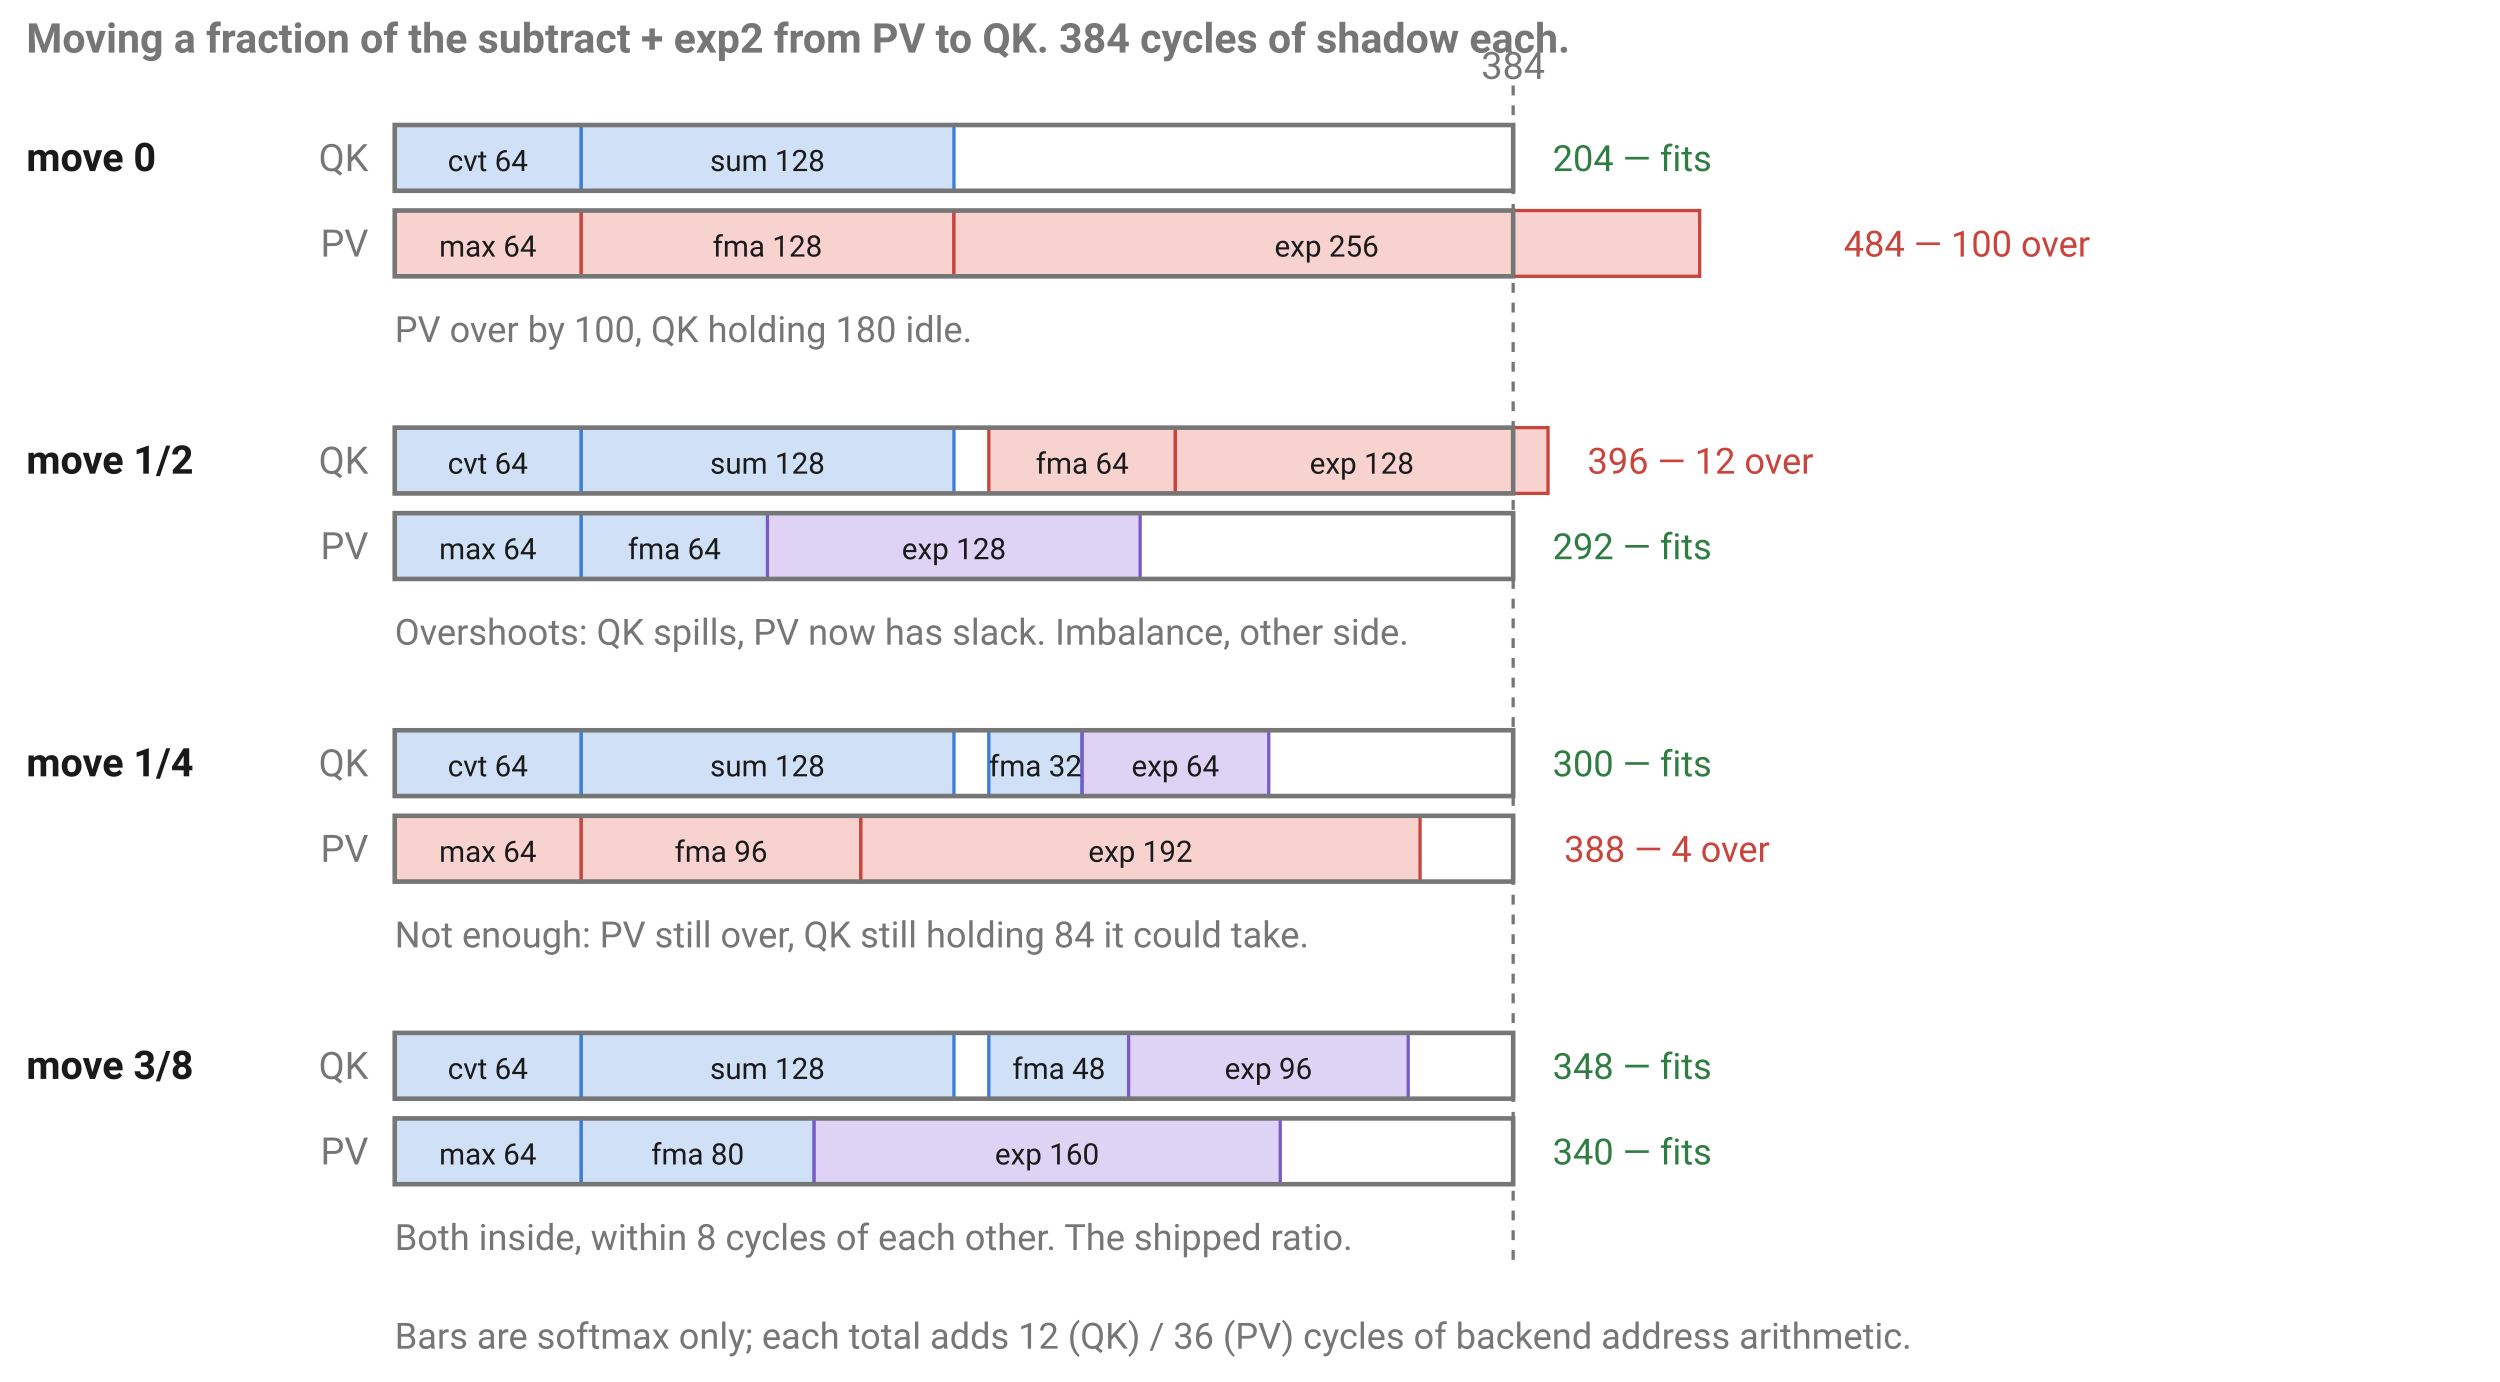
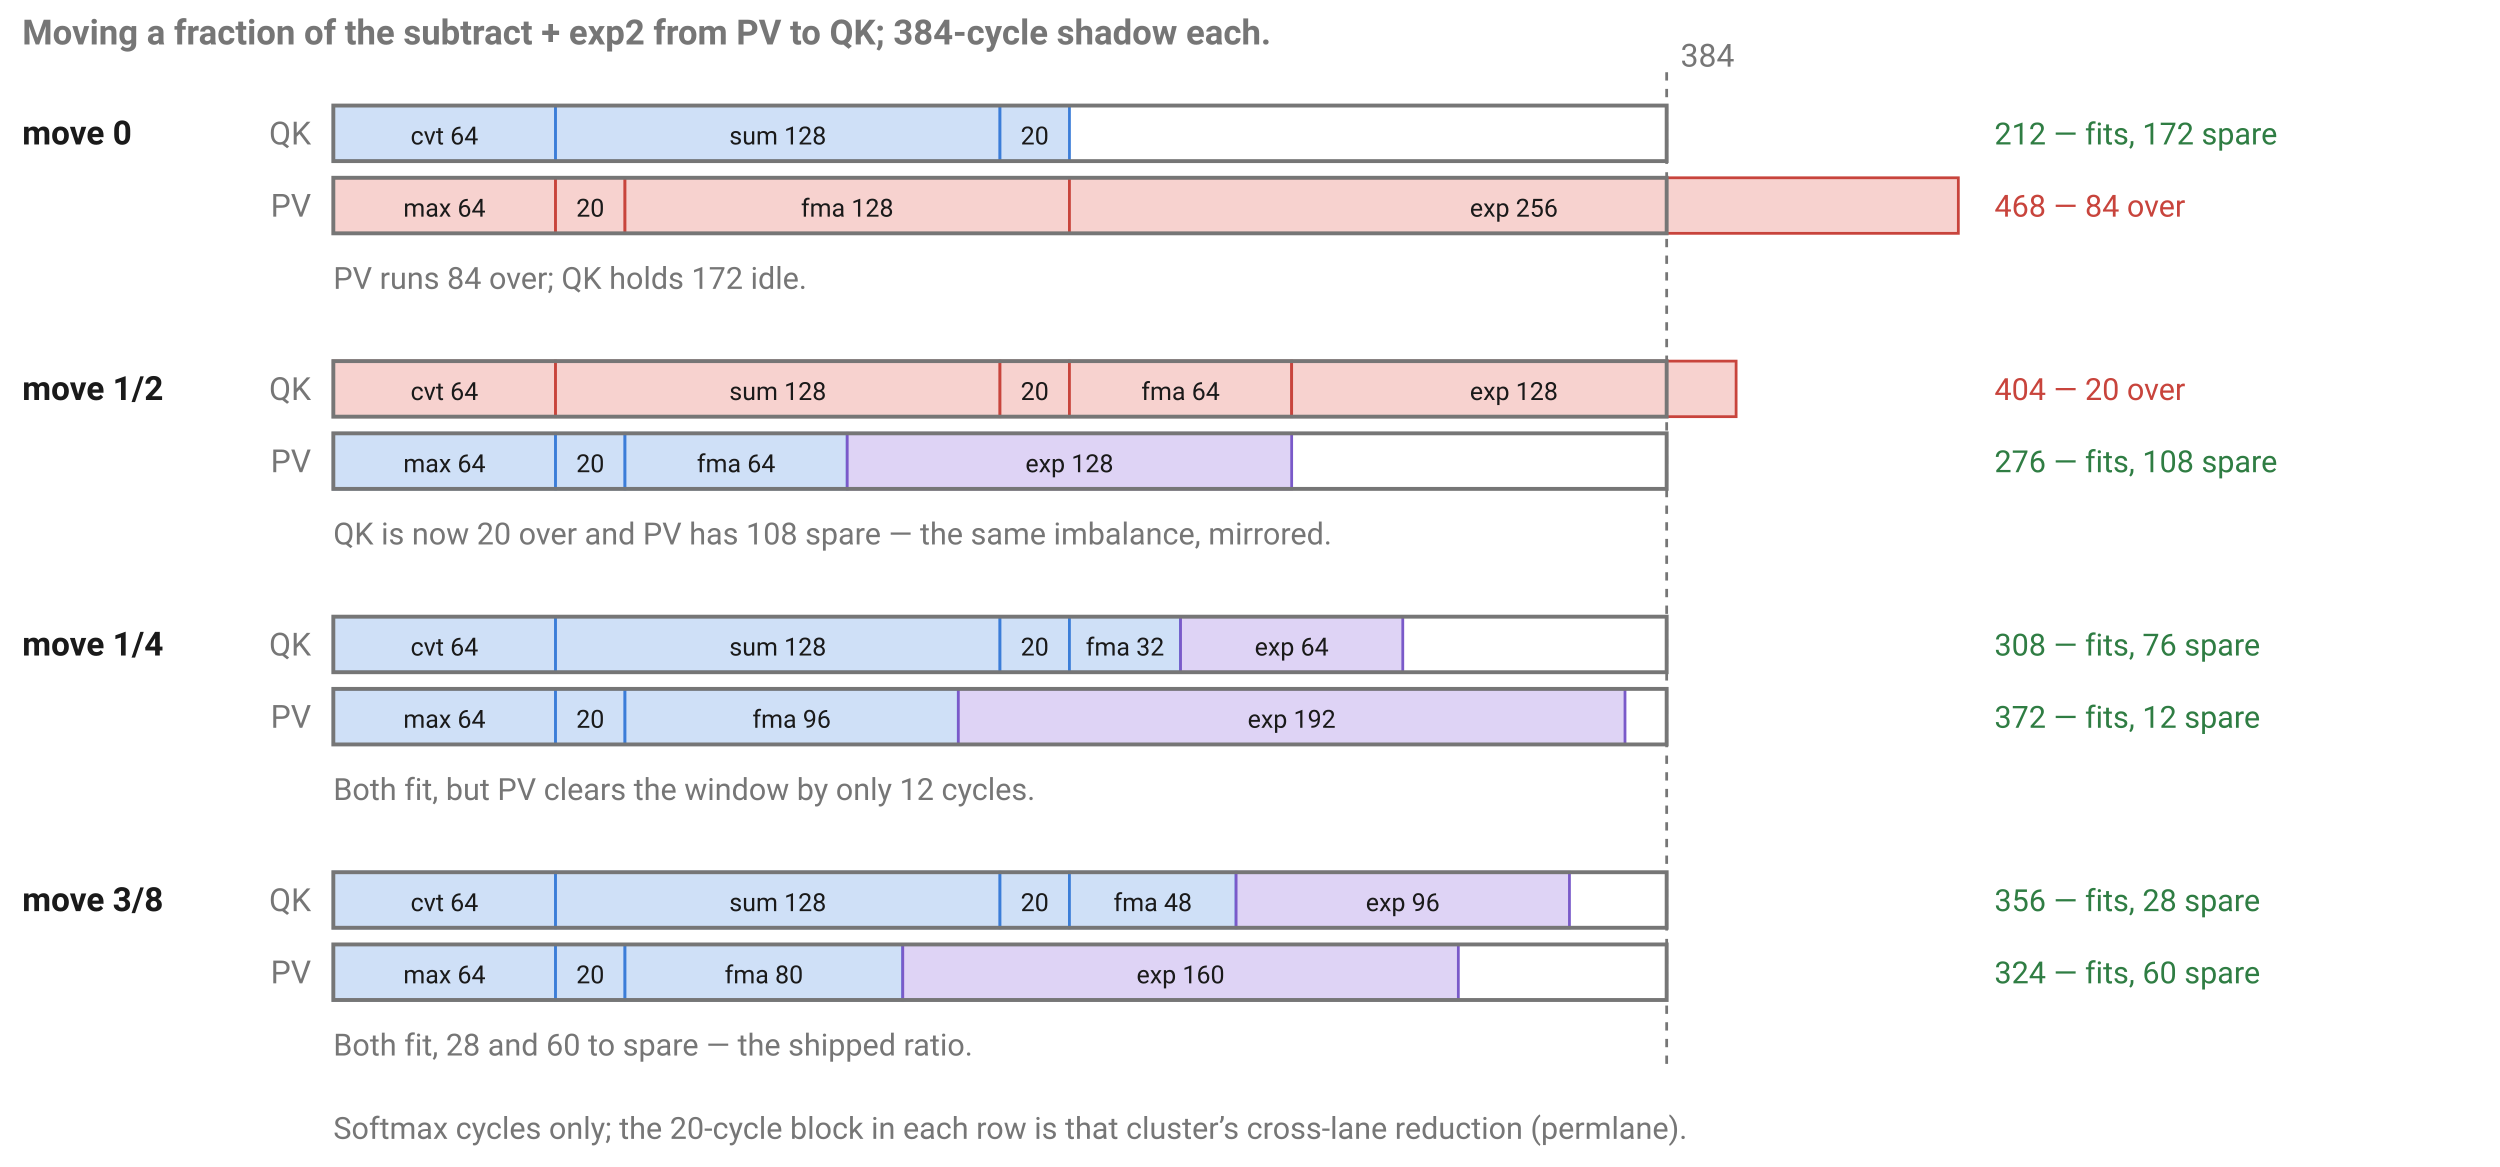
- <svg xmlns="http://www.w3.org/2000/svg" viewBox="0 0 760 420" width="760" height="420" font-family="system-ui, -apple-system, Segoe UI, Roboto, sans-serif">
+ <svg xmlns="http://www.w3.org/2000/svg" viewBox="0 0 900 420" width="900" height="420" font-family="system-ui, -apple-system, Segoe UI, Roboto, sans-serif">
  <style>
    .h { font-size: 12.5px; font-weight: 600; fill: #767676; }
    .p { font-size: 12px; font-weight: 600; fill: #1a1a1a; }
    .lbl { font-size: 11.5px; fill: #767676; }
    .seg { font-size: 9px; fill: #1a1a1a; }
    .note { font-size: 11px; fill: #767676; }
    .over { font-size: 11px; fill: #c8443c; }
    .ok { font-size: 11px; fill: #2f7d43; }
    .win { fill: none; stroke: #767676; stroke-width: 1.4; }
  </style>
-   <text class="h" x="8" y="16">Moving a fraction of the subtract + exp2 from PV to QK. 384 cycles of shadow each.</text>
-   <line x1="460" y1="26" x2="460" y2="384" stroke="#767676" stroke-width="1" stroke-dasharray="3 3" />
-   <text class="lbl" x="460" y="24" text-anchor="middle">384</text>
+   <text class="h" x="8" y="16">Moving a fraction of the subtract + exp2 from PV to QK; 384-cycle shadow each.</text>
+   <line x1="600" y1="26" x2="600" y2="384" stroke="#767676" stroke-width="1" stroke-dasharray="3 3" />
+   <text class="lbl" x="605" y="24">384</text>
  <text class="p" x="8" y="52">move 0</text>
  <text class="lbl" x="112" y="52" text-anchor="end">QK</text>
-   <rect x="120.0" y="38" width="56.7" height="20" fill="#cfe0f7" stroke="#3b7dd8" />
-   <text class="seg" x="148.3" y="52" text-anchor="middle">cvt 64</text>
-   <rect x="176.7" y="38" width="113.3" height="20" fill="#cfe0f7" stroke="#3b7dd8" />
-   <text class="seg" x="233.3" y="52" text-anchor="middle">sum 128</text>
-   <rect class="win" x="120" y="38" width="340" height="20" />
-   <text class="ok" x="472.0" y="52">204 — fits</text>
+   <rect x="120.0" y="38" width="80.0" height="20" fill="#cfe0f7" stroke="#3b7dd8" />
+   <text class="seg" x="160.0" y="52" text-anchor="middle">cvt 64</text>
+   <rect x="200.0" y="38" width="160.0" height="20" fill="#cfe0f7" stroke="#3b7dd8" />
+   <text class="seg" x="280.0" y="52" text-anchor="middle">sum 128</text>
+   <rect x="360.0" y="38" width="25.0" height="20" fill="#cfe0f7" stroke="#3b7dd8" />
+   <text class="seg" x="372.5" y="52" text-anchor="middle">20</text>
+   <rect class="win" x="120" y="38" width="480" height="20" />
+   <text class="ok" x="718" y="52">212 — fits, 172 spare</text>
  <text class="lbl" x="112" y="78" text-anchor="end">PV</text>
-   <rect x="120.0" y="64" width="56.7" height="20" fill="#f7d2cf" stroke="#c8443c" />
-   <text class="seg" x="148.3" y="78" text-anchor="middle">max 64</text>
-   <rect x="176.7" y="64" width="113.3" height="20" fill="#f7d2cf" stroke="#c8443c" />
-   <text class="seg" x="233.3" y="78" text-anchor="middle">fma 128</text>
-   <rect x="290.0" y="64" width="226.7" height="20" fill="#f7d2cf" stroke="#c8443c" />
-   <text class="seg" x="403.3" y="78" text-anchor="middle">exp 256</text>
-   <rect class="win" x="120" y="64" width="340" height="20" />
-   <text class="over" x="560.5" y="78">484 — 100 over</text>
-   <text class="note" x="120" y="104">PV over by 100, QK holding 180 idle.</text>
+   <rect x="120.0" y="64" width="80.0" height="20" fill="#f7d2cf" stroke="#c8443c" />
+   <text class="seg" x="160.0" y="78" text-anchor="middle">max 64</text>
+   <rect x="200.0" y="64" width="25.0" height="20" fill="#f7d2cf" stroke="#c8443c" />
+   <text class="seg" x="212.5" y="78" text-anchor="middle">20</text>
+   <rect x="225.0" y="64" width="160.0" height="20" fill="#f7d2cf" stroke="#c8443c" />
+   <text class="seg" x="305.0" y="78" text-anchor="middle">fma 128</text>
+   <rect x="385.0" y="64" width="320.0" height="20" fill="#f7d2cf" stroke="#c8443c" />
+   <text class="seg" x="545.0" y="78" text-anchor="middle">exp 256</text>
+   <rect class="win" x="120" y="64" width="480" height="20" />
+   <text class="over" x="718" y="78">468 — 84 over</text>
+   <text class="note" x="120" y="104">PV runs 84 over; QK holds 172 idle.</text>
  <text class="p" x="8" y="144">move 1/2</text>
  <text class="lbl" x="112" y="144" text-anchor="end">QK</text>
-   <rect x="120.0" y="130" width="56.7" height="20" fill="#cfe0f7" stroke="#3b7dd8" />
-   <text class="seg" x="148.3" y="144" text-anchor="middle">cvt 64</text>
-   <rect x="176.7" y="130" width="113.3" height="20" fill="#cfe0f7" stroke="#3b7dd8" />
-   <text class="seg" x="233.3" y="144" text-anchor="middle">sum 128</text>
-   <rect x="300.6" y="130" width="56.7" height="20" fill="#f7d2cf" stroke="#c8443c" />
-   <text class="seg" x="329.0" y="144" text-anchor="middle">fma 64</text>
-   <rect x="357.3" y="130" width="113.3" height="20" fill="#f7d2cf" stroke="#c8443c" />
-   <text class="seg" x="414.0" y="144" text-anchor="middle">exp 128</text>
-   <rect class="win" x="120" y="130" width="340" height="20" />
-   <text class="over" x="482.6" y="144">396 — 12 over</text>
+   <rect x="120.0" y="130" width="80.0" height="20" fill="#f7d2cf" stroke="#c8443c" />
+   <text class="seg" x="160.0" y="144" text-anchor="middle">cvt 64</text>
+   <rect x="200.0" y="130" width="160.0" height="20" fill="#f7d2cf" stroke="#c8443c" />
+   <text class="seg" x="280.0" y="144" text-anchor="middle">sum 128</text>
+   <rect x="360.0" y="130" width="25.0" height="20" fill="#f7d2cf" stroke="#c8443c" />
+   <text class="seg" x="372.5" y="144" text-anchor="middle">20</text>
+   <rect x="385.0" y="130" width="80.0" height="20" fill="#f7d2cf" stroke="#c8443c" />
+   <text class="seg" x="425.0" y="144" text-anchor="middle">fma 64</text>
+   <rect x="465.0" y="130" width="160.0" height="20" fill="#f7d2cf" stroke="#c8443c" />
+   <text class="seg" x="545.0" y="144" text-anchor="middle">exp 128</text>
+   <rect class="win" x="120" y="130" width="480" height="20" />
+   <text class="over" x="718" y="144">404 — 20 over</text>
  <text class="lbl" x="112" y="170" text-anchor="end">PV</text>
-   <rect x="120.0" y="156" width="56.7" height="20" fill="#cfe0f7" stroke="#3b7dd8" />
-   <text class="seg" x="148.3" y="170" text-anchor="middle">max 64</text>
-   <rect x="176.7" y="156" width="56.7" height="20" fill="#cfe0f7" stroke="#3b7dd8" />
-   <text class="seg" x="205.0" y="170" text-anchor="middle">fma 64</text>
-   <rect x="233.3" y="156" width="113.3" height="20" fill="#ded3f5" stroke="#7a5ac9" />
-   <text class="seg" x="290.0" y="170" text-anchor="middle">exp 128</text>
-   <rect class="win" x="120" y="156" width="340" height="20" />
-   <text class="ok" x="472.0" y="170">292 — fits</text>
-   <text class="note" x="120" y="196">Overshoots: QK spills, PV now has slack. Imbalance, other side.</text>
+   <rect x="120.0" y="156" width="80.0" height="20" fill="#cfe0f7" stroke="#3b7dd8" />
+   <text class="seg" x="160.0" y="170" text-anchor="middle">max 64</text>
+   <rect x="200.0" y="156" width="25.0" height="20" fill="#cfe0f7" stroke="#3b7dd8" />
+   <text class="seg" x="212.5" y="170" text-anchor="middle">20</text>
+   <rect x="225.0" y="156" width="80.0" height="20" fill="#cfe0f7" stroke="#3b7dd8" />
+   <text class="seg" x="265.0" y="170" text-anchor="middle">fma 64</text>
+   <rect x="305.0" y="156" width="160.0" height="20" fill="#ded3f5" stroke="#7a5ac9" />
+   <text class="seg" x="385.0" y="170" text-anchor="middle">exp 128</text>
+   <rect class="win" x="120" y="156" width="480" height="20" />
+   <text class="ok" x="718" y="170">276 — fits, 108 spare</text>
+   <text class="note" x="120" y="196">QK is now 20 over and PV has 108 spare — the same imbalance, mirrored.</text>
  <text class="p" x="8" y="236">move 1/4</text>
  <text class="lbl" x="112" y="236" text-anchor="end">QK</text>
-   <rect x="120.0" y="222" width="56.7" height="20" fill="#cfe0f7" stroke="#3b7dd8" />
-   <text class="seg" x="148.3" y="236" text-anchor="middle">cvt 64</text>
-   <rect x="176.7" y="222" width="113.3" height="20" fill="#cfe0f7" stroke="#3b7dd8" />
-   <text class="seg" x="233.3" y="236" text-anchor="middle">sum 128</text>
-   <rect x="300.6" y="222" width="28.3" height="20" fill="#cfe0f7" stroke="#3b7dd8" />
-   <text class="seg" x="314.8" y="236" text-anchor="middle">fma 32</text>
-   <rect x="329.0" y="222" width="56.7" height="20" fill="#ded3f5" stroke="#7a5ac9" />
-   <text class="seg" x="357.3" y="236" text-anchor="middle">exp 64</text>
-   <rect class="win" x="120" y="222" width="340" height="20" />
-   <text class="ok" x="472.0" y="236">300 — fits</text>
+   <rect x="120.0" y="222" width="80.0" height="20" fill="#cfe0f7" stroke="#3b7dd8" />
+   <text class="seg" x="160.0" y="236" text-anchor="middle">cvt 64</text>
+   <rect x="200.0" y="222" width="160.0" height="20" fill="#cfe0f7" stroke="#3b7dd8" />
+   <text class="seg" x="280.0" y="236" text-anchor="middle">sum 128</text>
+   <rect x="360.0" y="222" width="25.0" height="20" fill="#cfe0f7" stroke="#3b7dd8" />
+   <text class="seg" x="372.5" y="236" text-anchor="middle">20</text>
+   <rect x="385.0" y="222" width="40.0" height="20" fill="#cfe0f7" stroke="#3b7dd8" />
+   <text class="seg" x="405.0" y="236" text-anchor="middle">fma 32</text>
+   <rect x="425.0" y="222" width="80.0" height="20" fill="#ded3f5" stroke="#7a5ac9" />
+   <text class="seg" x="465.0" y="236" text-anchor="middle">exp 64</text>
+   <rect class="win" x="120" y="222" width="480" height="20" />
+   <text class="ok" x="718" y="236">308 — fits, 76 spare</text>
  <text class="lbl" x="112" y="262" text-anchor="end">PV</text>
-   <rect x="120.0" y="248" width="56.7" height="20" fill="#f7d2cf" stroke="#c8443c" />
-   <text class="seg" x="148.3" y="262" text-anchor="middle">max 64</text>
-   <rect x="176.7" y="248" width="85.0" height="20" fill="#f7d2cf" stroke="#c8443c" />
-   <text class="seg" x="219.2" y="262" text-anchor="middle">fma 96</text>
-   <rect x="261.7" y="248" width="170.0" height="20" fill="#f7d2cf" stroke="#c8443c" />
-   <text class="seg" x="346.7" y="262" text-anchor="middle">exp 192</text>
-   <rect class="win" x="120" y="248" width="340" height="20" />
-   <text class="over" x="475.5" y="262">388 — 4 over</text>
-   <text class="note" x="120" y="288">Not enough: PV still over, QK still holding 84 it could take.</text>
+   <rect x="120.0" y="248" width="80.0" height="20" fill="#cfe0f7" stroke="#3b7dd8" />
+   <text class="seg" x="160.0" y="262" text-anchor="middle">max 64</text>
+   <rect x="200.0" y="248" width="25.0" height="20" fill="#cfe0f7" stroke="#3b7dd8" />
+   <text class="seg" x="212.5" y="262" text-anchor="middle">20</text>
+   <rect x="225.0" y="248" width="120.0" height="20" fill="#cfe0f7" stroke="#3b7dd8" />
+   <text class="seg" x="285.0" y="262" text-anchor="middle">fma 96</text>
+   <rect x="345.0" y="248" width="240.0" height="20" fill="#ded3f5" stroke="#7a5ac9" />
+   <text class="seg" x="465.0" y="262" text-anchor="middle">exp 192</text>
+   <rect class="win" x="120" y="248" width="480" height="20" />
+   <text class="ok" x="718" y="262">372 — fits, 12 spare</text>
+   <text class="note" x="120" y="288">Both fit, but PV clears the window by only 12 cycles.</text>
  <text class="p" x="8" y="328">move 3/8</text>
  <text class="lbl" x="112" y="328" text-anchor="end">QK</text>
-   <rect x="120.0" y="314" width="56.7" height="20" fill="#cfe0f7" stroke="#3b7dd8" />
-   <text class="seg" x="148.3" y="328" text-anchor="middle">cvt 64</text>
-   <rect x="176.7" y="314" width="113.3" height="20" fill="#cfe0f7" stroke="#3b7dd8" />
-   <text class="seg" x="233.3" y="328" text-anchor="middle">sum 128</text>
-   <rect x="300.6" y="314" width="42.5" height="20" fill="#cfe0f7" stroke="#3b7dd8" />
-   <text class="seg" x="321.9" y="328" text-anchor="middle">fma 48</text>
-   <rect x="343.1" y="314" width="85.0" height="20" fill="#ded3f5" stroke="#7a5ac9" />
-   <text class="seg" x="385.6" y="328" text-anchor="middle">exp 96</text>
-   <rect class="win" x="120" y="314" width="340" height="20" />
-   <text class="ok" x="472.0" y="328">348 — fits</text>
+   <rect x="120.0" y="314" width="80.0" height="20" fill="#cfe0f7" stroke="#3b7dd8" />
+   <text class="seg" x="160.0" y="328" text-anchor="middle">cvt 64</text>
+   <rect x="200.0" y="314" width="160.0" height="20" fill="#cfe0f7" stroke="#3b7dd8" />
+   <text class="seg" x="280.0" y="328" text-anchor="middle">sum 128</text>
+   <rect x="360.0" y="314" width="25.0" height="20" fill="#cfe0f7" stroke="#3b7dd8" />
+   <text class="seg" x="372.5" y="328" text-anchor="middle">20</text>
+   <rect x="385.0" y="314" width="60.0" height="20" fill="#cfe0f7" stroke="#3b7dd8" />
+   <text class="seg" x="415.0" y="328" text-anchor="middle">fma 48</text>
+   <rect x="445.0" y="314" width="120.0" height="20" fill="#ded3f5" stroke="#7a5ac9" />
+   <text class="seg" x="505.0" y="328" text-anchor="middle">exp 96</text>
+   <rect class="win" x="120" y="314" width="480" height="20" />
+   <text class="ok" x="718" y="328">356 — fits, 28 spare</text>
  <text class="lbl" x="112" y="354" text-anchor="end">PV</text>
-   <rect x="120.0" y="340" width="56.7" height="20" fill="#cfe0f7" stroke="#3b7dd8" />
-   <text class="seg" x="148.3" y="354" text-anchor="middle">max 64</text>
-   <rect x="176.7" y="340" width="70.8" height="20" fill="#cfe0f7" stroke="#3b7dd8" />
-   <text class="seg" x="212.1" y="354" text-anchor="middle">fma 80</text>
-   <rect x="247.5" y="340" width="141.7" height="20" fill="#ded3f5" stroke="#7a5ac9" />
-   <text class="seg" x="318.3" y="354" text-anchor="middle">exp 160</text>
-   <rect class="win" x="120" y="340" width="340" height="20" />
-   <text class="ok" x="472.0" y="354">340 — fits</text>
-   <text class="note" x="120" y="380">Both inside, within 8 cycles of each other. The shipped ratio.</text>
-   <text class="note" x="120" y="410">Bars are softmax only; each total adds 12 (QK) / 36 (PV) cycles of backend address arithmetic.</text>
+   <rect x="120.0" y="340" width="80.0" height="20" fill="#cfe0f7" stroke="#3b7dd8" />
+   <text class="seg" x="160.0" y="354" text-anchor="middle">max 64</text>
+   <rect x="200.0" y="340" width="25.0" height="20" fill="#cfe0f7" stroke="#3b7dd8" />
+   <text class="seg" x="212.5" y="354" text-anchor="middle">20</text>
+   <rect x="225.0" y="340" width="100.0" height="20" fill="#cfe0f7" stroke="#3b7dd8" />
+   <text class="seg" x="275.0" y="354" text-anchor="middle">fma 80</text>
+   <rect x="325.0" y="340" width="200.0" height="20" fill="#ded3f5" stroke="#7a5ac9" />
+   <text class="seg" x="425.0" y="354" text-anchor="middle">exp 160</text>
+   <rect class="win" x="120" y="340" width="480" height="20" />
+   <text class="ok" x="718" y="354">324 — fits, 60 spare</text>
+   <text class="note" x="120" y="380">Both fit, 28 and 60 to spare — the shipped ratio.</text>
+   <text class="note" x="120" y="410">Softmax cycles only; the 20-cycle block in each row is that cluster’s cross-lane reduction (permlane).</text>
</svg>
